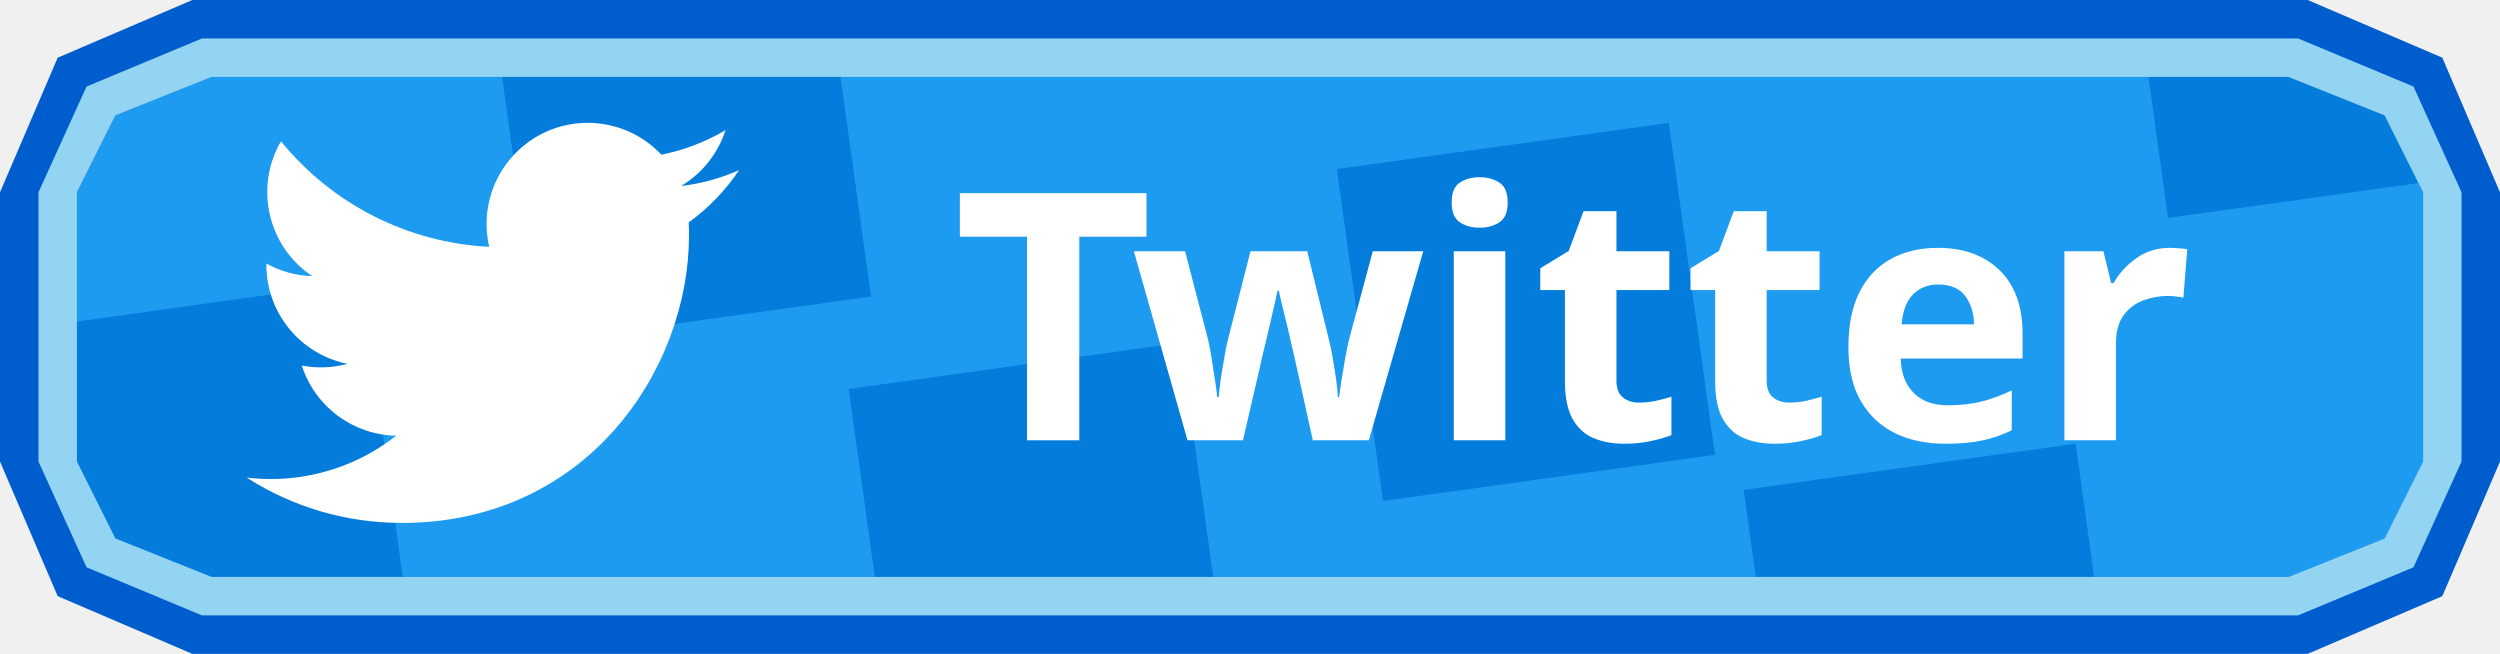
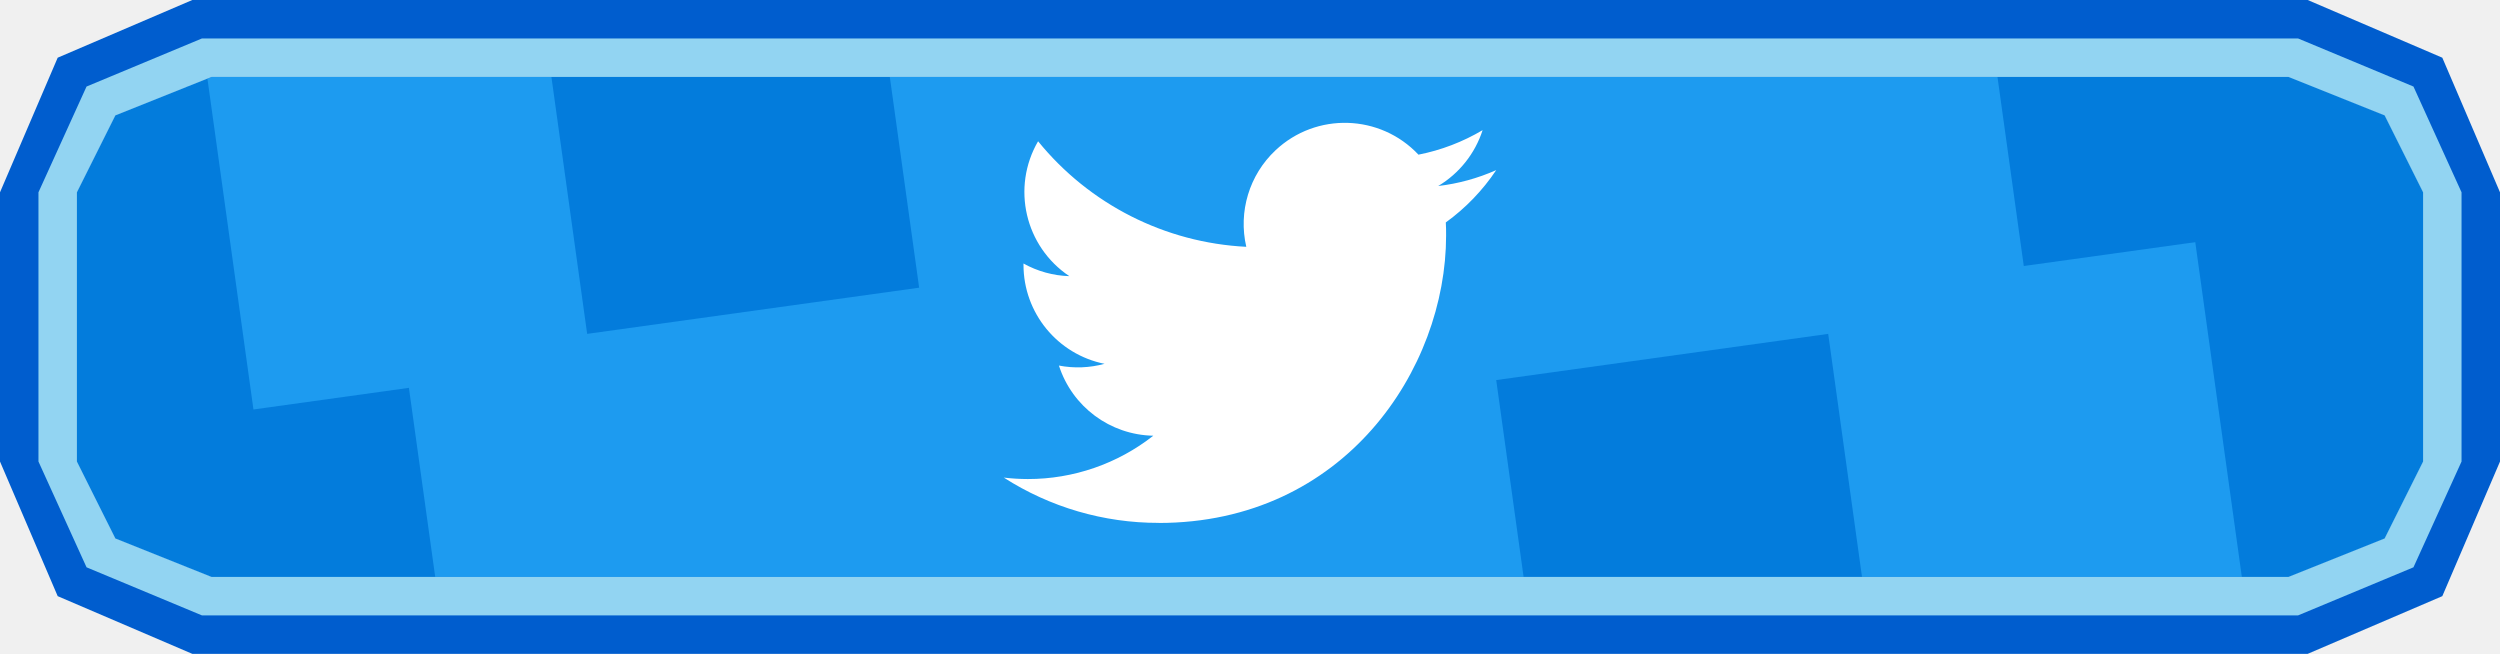
<svg xmlns="http://www.w3.org/2000/svg" width="100%" height="100%" viewBox="0 0 260 68" version="1.1" xml:space="preserve" style="fill-rule:evenodd;clip-rule:evenodd;stroke-linejoin:round;stroke-miterlimit:2;">
  <g transform="matrix(0.268595,0,0,3.4,1.07438,-234.6)">
    <rect id="Artboard2" x="-4" y="69" width="968" height="20" style="fill:none;" />
    <clipPath id="_clip1">
      <rect id="Artboard21" x="-4" y="69" width="968" height="20" />
    </clipPath>
    <g clip-path="url(#_clip1)">
      <g transform="matrix(3.72308,0,0,0.294118,-18.8923,64.8824)">
        <path d="M4,34L10,20L24,14L244,14L258,20L264,34L264,62L258,76L244,82L24,82L10,76L4,62L4,34Z" style="fill:rgb(0,93,206);" />
        <clipPath id="_clip2">
          <path d="M4,34L10,20L24,14L244,14L258,20L264,34L264,62L258,76L244,82L24,82L10,76L4,62L4,34Z" />
        </clipPath>
        <g clip-path="url(#_clip2)">
          <path d="M12,34L16,26L26,22L242,22L252,26L256,34L256,62L252,70L242,74L26,74L16,70L12,62L12,34Z" style="fill:rgb(29,155,240);" />
          <clipPath id="_clip3">
            <path d="M12,34L16,26L26,22L242,22L252,26L256,34L256,62L252,70L242,74L26,74L16,70L12,62L12,34Z" />
          </clipPath>
          <g clip-path="url(#_clip3)">
-             <g transform="matrix(0.990461,-0.137796,0.137796,0.990461,-67.6108,11.9241)">
+             <g transform="matrix(0.990461,-0.137796,0.137796,0.990461,-62.6998,22.9458)">
              <rect x="69" y="46.141" width="34.859" height="34.859" style="fill:rgb(3,124,220);" />
            </g>
-             <g transform="matrix(0.990461,-0.137796,0.137796,0.990461,-19.4388,-21.0759)">
+             <g transform="matrix(3.30731,-0.460124,0.460124,3.30731,-349.1,-154.143)">
              <rect x="69" y="46.141" width="34.859" height="34.859" style="fill:rgb(3,124,220);" />
            </g>
-             <g transform="matrix(0.990461,-0.137796,0.137796,0.990461,17.5612,18.2544)">
+             <g transform="matrix(0.990461,-0.137796,0.137796,0.990461,-14.4388,-21.9967)">
              <rect x="69" y="46.141" width="34.859" height="34.859" style="fill:rgb(3,124,220);" />
            </g>
-             <g transform="matrix(0.990461,-0.137796,0.137796,0.990461,68.329,-4.61441)">
+             <g transform="matrix(0.990461,-0.137796,0.137796,0.990461,84.9064,17.3337)">
              <rect x="69" y="46.141" width="34.859" height="34.859" style="fill:rgb(3,124,220);" />
            </g>
-             <g transform="matrix(0.990461,-0.137796,0.137796,0.990461,110.64,28.7516)">
+             <g transform="matrix(3.05548,-0.425089,0.425089,3.05548,-1.10691,-93.8322)">
              <rect x="69" y="46.141" width="34.859" height="34.859" style="fill:rgb(3,124,220);" />
            </g>
-             <g transform="matrix(0.990461,-0.137796,0.137796,0.990461,149.97,-34.0542)">
+             <g transform="matrix(0.990461,-0.137796,0.137796,0.990461,134.97,-29.0542)">
              <rect x="69" y="46.141" width="34.859" height="34.859" style="fill:rgb(3,124,220);" />
            </g>
          </g>
          <g transform="matrix(1,0,0,1,4,14)">
            <path d="M4,20L9,9L21,4L239,4L251,9L256,20L256,48L251,59L239,64L21,64L9,59L4,48L4,20ZM8,20L8,48L12,56L22,60L238,60L248,56L252,48L252,20L248,12L238,8L22,8L12,12L8,20Z" style="fill:rgb(146,212,242);" />
          </g>
        </g>
      </g>
-       <g transform="matrix(3.72308,0,0,0.294118,88.9932,69.352)">
-         <g transform="matrix(36,0,0,36,192.744,44.5924)">
-                 </g>
-         <text x="74.127px" y="44.592px" style="font-family:'Amble-Bold', 'Amble';font-weight:700;font-size:36px;fill:white;">T<tspan x="92.584px 119.443px " y="44.592px 44.592px ">wi</tspan>tter</text>
-       </g>
-       <g transform="matrix(0.774598,0,0,0.0611921,90.7405,72.6656)">
+       <g transform="matrix(0.774598,0,0,0.0611921,383.892,72.6656)">
        <path d="M221.95,51.29C222.1,53.46 222.1,55.63 222.1,57.82C222.1,124.55 171.3,201.51 78.41,201.51L78.41,201.47C50.97,201.51 24.1,193.65 1,178.83C4.99,179.31 9,179.55 13.02,179.56C35.76,179.58 57.85,171.95 75.74,157.9C54.13,157.49 35.18,143.4 28.56,122.83C36.13,124.29 43.93,123.99 51.36,121.96C27.8,117.2 10.85,96.5 10.85,72.46L10.85,71.82C17.87,75.73 25.73,77.9 33.77,78.14C11.58,63.31 4.74,33.79 18.14,10.71C43.78,42.26 81.61,61.44 122.22,63.47C118.15,45.93 123.71,27.55 136.83,15.22C157.17,-3.9 189.16,-2.92 208.28,17.41C219.59,15.18 230.43,11.03 240.35,5.15C236.58,16.84 228.69,26.77 218.15,33.08C228.16,31.9 237.94,29.22 247.15,25.13C240.37,35.29 231.83,44.14 221.95,51.29Z" style="fill:white;fill-rule:nonzero;" />
      </g>
    </g>
  </g>
</svg>
